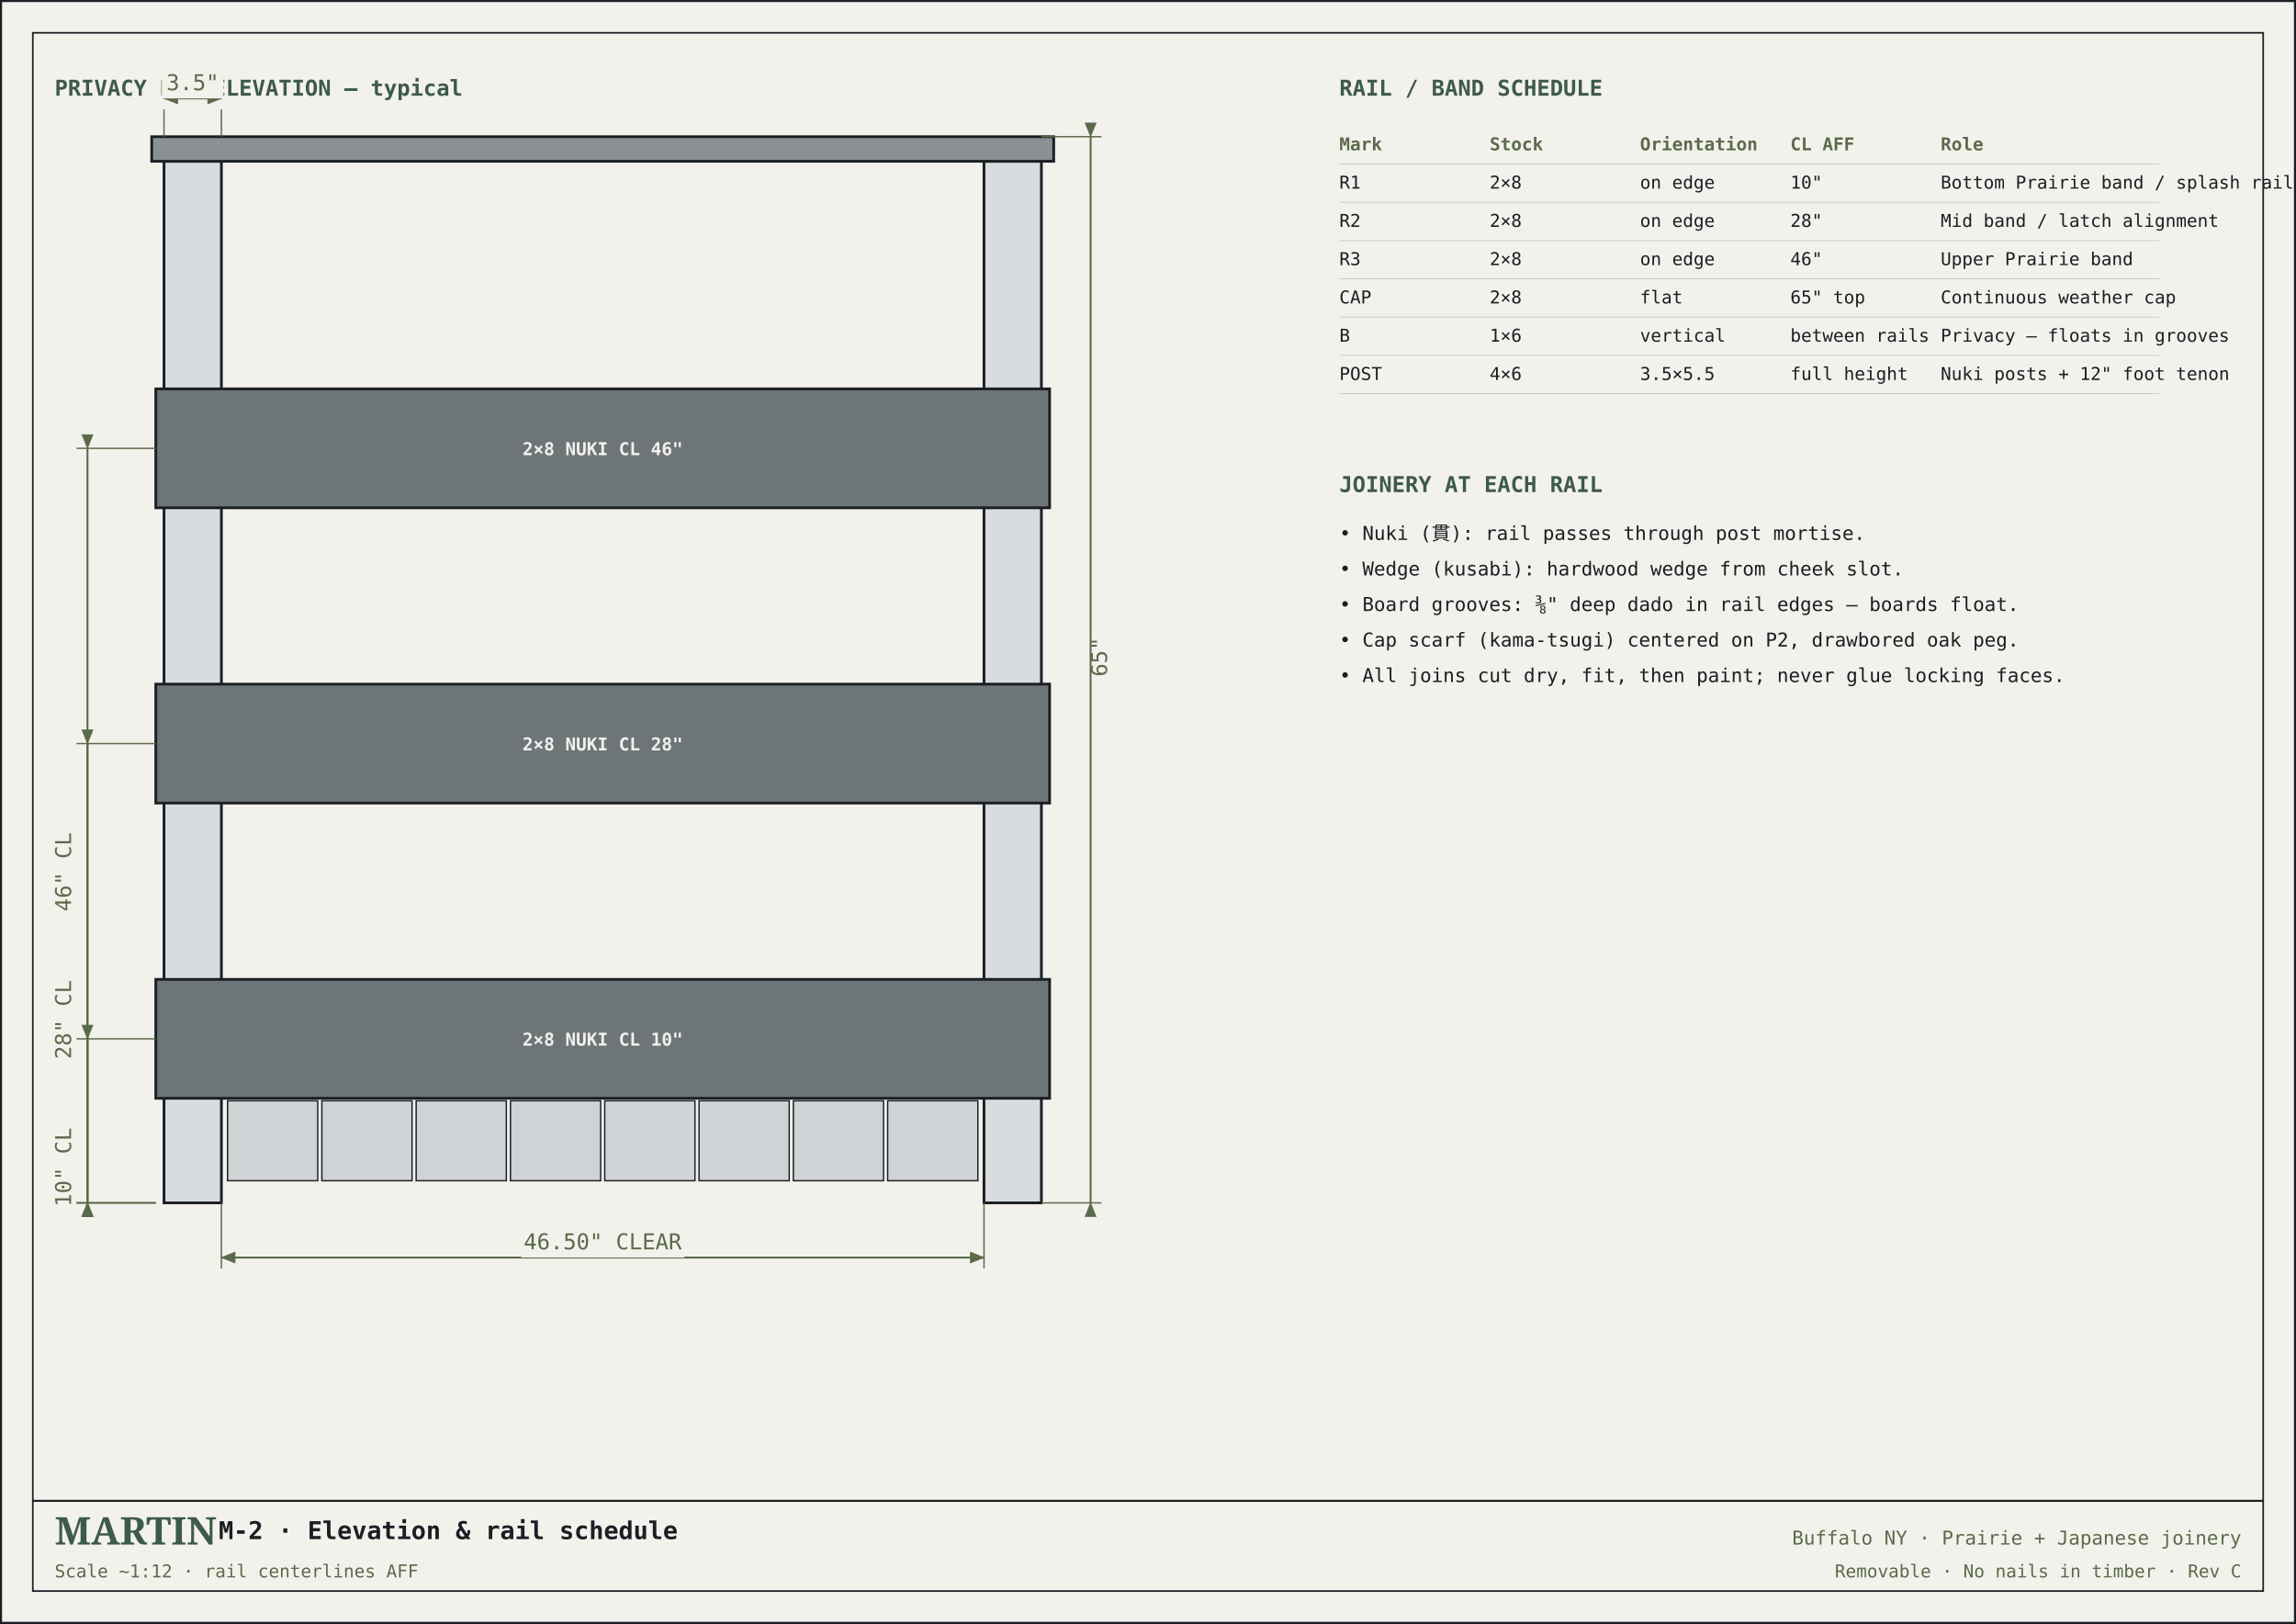
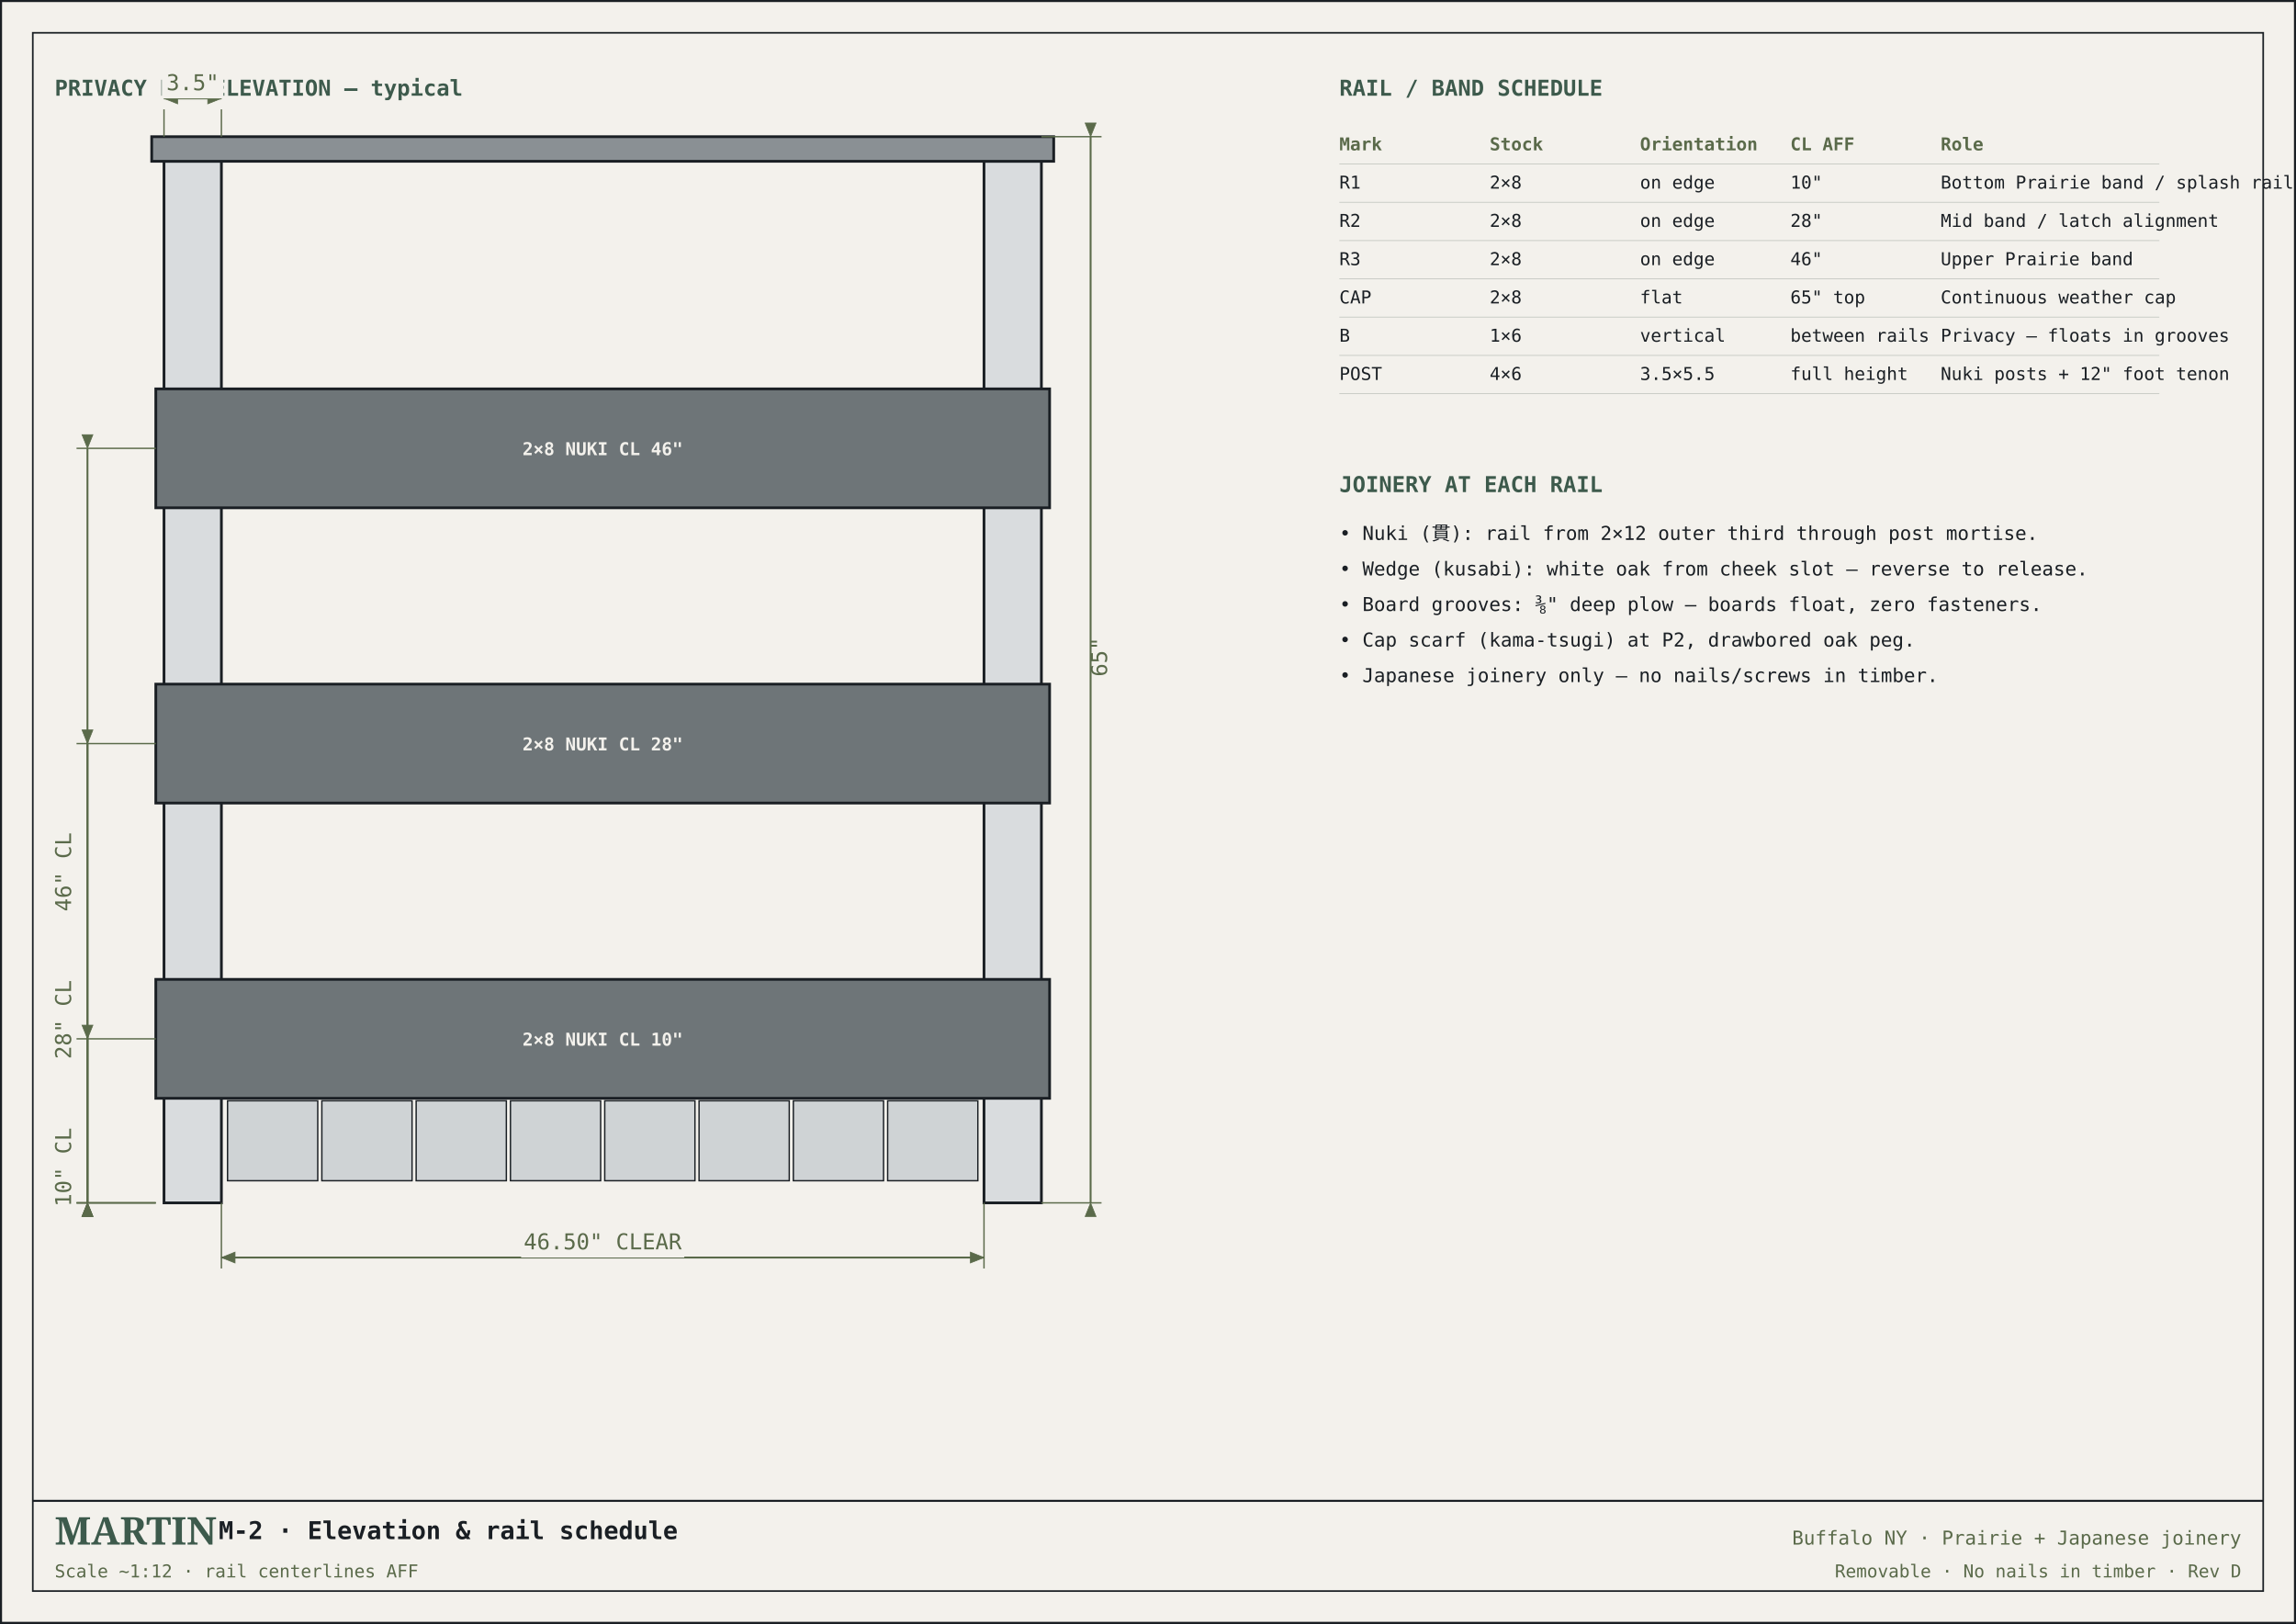
<svg xmlns="http://www.w3.org/2000/svg" width="1680" height="1188" viewBox="0 0 1680 1188">
  <rect x="0.0" y="0.0" width="1680.0" height="1188.0" fill="#f3f1ec" stroke="#1a1f24" stroke-width="3" />
  <rect x="24.0" y="24.0" width="1632.0" height="1140.0" fill="none" stroke="#1a1f24" stroke-width="1.2" />
  <line x1="24.0" y1="1098.0" x2="1656.0" y2="1098.0" stroke="#1a1f24" stroke-width="1.5" />
  <text x="40.0" y="1130.0" font-family="Georgia, serif" font-size="28" fill="#3d5a4c" text-anchor="start" font-weight="600">MARTIN</text>
  <text x="160.0" y="1126.0" font-family="IBM Plex Mono, Menlo, monospace" font-size="18" fill="#1a1f24" text-anchor="start" font-weight="600">M-2  ·  Elevation &amp; rail schedule</text>
  <text x="40.0" y="1154.0" font-family="IBM Plex Mono, Menlo, monospace" font-size="13" fill="#5a6a4a" text-anchor="start">Scale ~1:12 · rail centerlines AFF</text>
  <text x="1640.0" y="1130.0" font-family="IBM Plex Mono, Menlo, monospace" font-size="14" fill="#5a6a4a" text-anchor="end">Buffalo NY · Prairie + Japanese joinery</text>
-   <text x="1640.0" y="1154.0" font-family="IBM Plex Mono, Menlo, monospace" font-size="13" fill="#5a6a4a" text-anchor="end">Removable · No nails in timber · Rev C</text>
+   <text x="1640.0" y="1154.0" font-family="IBM Plex Mono, Menlo, monospace" font-size="13" fill="#5a6a4a" text-anchor="end">Removable · No nails in timber · Rev D</text>
  <text x="40.0" y="70.0" font-family="IBM Plex Mono, Menlo, monospace" font-size="16" fill="#3d5a4c" text-anchor="start" font-weight="600">PRIVACY BAY ELEVATION — typical</text>
  <rect x="120.0" y="118.0" width="42.0" height="762.0" fill="#d9dcde" stroke="#1a1f24" stroke-width="2" />
  <rect x="720.0" y="118.0" width="42.0" height="762.0" fill="#d9dcde" stroke="#1a1f24" stroke-width="2" />
  <rect x="114.0" y="716.5" width="654.0" height="87.0" fill="#6e7578" stroke="#1a1f24" stroke-width="2" />
  <text x="441.0" y="765.0" font-family="IBM Plex Mono, Menlo, monospace" font-size="13" fill="#f3f1ec" text-anchor="middle" font-weight="600">2×8 NUKI  CL 10"</text>
  <rect x="114.0" y="500.5" width="654.0" height="87.0" fill="#6e7578" stroke="#1a1f24" stroke-width="2" />
  <text x="441.0" y="549.0" font-family="IBM Plex Mono, Menlo, monospace" font-size="13" fill="#f3f1ec" text-anchor="middle" font-weight="600">2×8 NUKI  CL 28"</text>
  <rect x="114.0" y="284.5" width="654.0" height="87.0" fill="#6e7578" stroke="#1a1f24" stroke-width="2" />
  <text x="441.0" y="333.0" font-family="IBM Plex Mono, Menlo, monospace" font-size="13" fill="#f3f1ec" text-anchor="middle" font-weight="600">2×8 NUKI  CL 46"</text>
  <rect x="111.0" y="100.0" width="660.0" height="18.0" fill="#8a9094" stroke="#1a1f24" stroke-width="2" />
  <rect x="166.5" y="805.3" width="66.0" height="58.5" fill="#cfd3d5" stroke="#1a1f24" stroke-width="1" />
  <rect x="235.5" y="805.3" width="66.0" height="58.5" fill="#cfd3d5" stroke="#1a1f24" stroke-width="1" />
  <rect x="304.5" y="805.3" width="66.0" height="58.5" fill="#cfd3d5" stroke="#1a1f24" stroke-width="1" />
  <rect x="373.5" y="805.3" width="66.0" height="58.5" fill="#cfd3d5" stroke="#1a1f24" stroke-width="1" />
  <rect x="442.5" y="805.3" width="66.0" height="58.5" fill="#cfd3d5" stroke="#1a1f24" stroke-width="1" />
  <rect x="511.5" y="805.3" width="66.0" height="58.5" fill="#cfd3d5" stroke="#1a1f24" stroke-width="1" />
  <rect x="580.5" y="805.3" width="66.0" height="58.5" fill="#cfd3d5" stroke="#1a1f24" stroke-width="1" />
  <rect x="649.5" y="805.3" width="66.0" height="58.5" fill="#cfd3d5" stroke="#1a1f24" stroke-width="1" />
  <line x1="762.0" y1="880.0" x2="806.0" y2="880.0" stroke="#5a6a4a" stroke-width="1" />
  <line x1="762.0" y1="100.0" x2="806.0" y2="100.0" stroke="#5a6a4a" stroke-width="1" />
  <line x1="798.0" y1="880.0" x2="798.0" y2="100.0" stroke="#5a6a4a" stroke-width="1.4" />
  <polygon points="798.0,880.0 794.0,890.0 802.0,890.0" fill="#5a6a4a" stroke="#5a6a4a" stroke-width="0.5" />
  <polygon points="798.0,100.0 794.0,90.0 802.0,90.0" fill="#5a6a4a" stroke="#5a6a4a" stroke-width="0.5" />
  <text x="810.0" y="495.0" font-family="IBM Plex Mono, Menlo, monospace" font-size="16" fill="#5a6a4a" text-anchor="start" transform="rotate(-90 810.0 495.0)">65"</text>
  <line x1="114.0" y1="880.0" x2="56.0" y2="880.0" stroke="#5a6a4a" stroke-width="1" />
  <line x1="114.0" y1="760.0" x2="56.0" y2="760.0" stroke="#5a6a4a" stroke-width="1" />
  <line x1="64.0" y1="880.0" x2="64.0" y2="760.0" stroke="#5a6a4a" stroke-width="1.4" />
  <polygon points="64.0,880.0 60.0,890.0 68.0,890.0" fill="#5a6a4a" stroke="#5a6a4a" stroke-width="0.5" />
  <polygon points="64.0,760.0 60.0,750.0 68.0,750.0" fill="#5a6a4a" stroke="#5a6a4a" stroke-width="0.5" />
  <text x="52.0" y="825.0" font-family="IBM Plex Mono, Menlo, monospace" font-size="16" fill="#5a6a4a" text-anchor="end" transform="rotate(-90 52.0 825.0)">10" CL</text>
  <line x1="114.0" y1="880.0" x2="56.0" y2="880.0" stroke="#5a6a4a" stroke-width="1" />
  <line x1="114.0" y1="544.0" x2="56.0" y2="544.0" stroke="#5a6a4a" stroke-width="1" />
  <line x1="64.0" y1="880.0" x2="64.0" y2="544.0" stroke="#5a6a4a" stroke-width="1.4" />
  <polygon points="64.0,880.0 60.0,890.0 68.0,890.0" fill="#5a6a4a" stroke="#5a6a4a" stroke-width="0.5" />
  <polygon points="64.0,544.0 60.0,534.0 68.0,534.0" fill="#5a6a4a" stroke="#5a6a4a" stroke-width="0.5" />
  <text x="52.0" y="717.0" font-family="IBM Plex Mono, Menlo, monospace" font-size="16" fill="#5a6a4a" text-anchor="end" transform="rotate(-90 52.0 717.0)">28" CL</text>
  <line x1="114.0" y1="880.0" x2="56.0" y2="880.0" stroke="#5a6a4a" stroke-width="1" />
  <line x1="114.0" y1="328.0" x2="56.0" y2="328.0" stroke="#5a6a4a" stroke-width="1" />
  <line x1="64.0" y1="880.0" x2="64.0" y2="328.0" stroke="#5a6a4a" stroke-width="1.4" />
  <polygon points="64.0,880.0 60.0,890.0 68.0,890.0" fill="#5a6a4a" stroke="#5a6a4a" stroke-width="0.5" />
  <polygon points="64.0,328.0 60.0,318.0 68.0,318.0" fill="#5a6a4a" stroke="#5a6a4a" stroke-width="0.5" />
  <text x="52.0" y="609.0" font-family="IBM Plex Mono, Menlo, monospace" font-size="16" fill="#5a6a4a" text-anchor="end" transform="rotate(-90 52.0 609.0)">46" CL</text>
  <line x1="162.0" y1="880.0" x2="162.0" y2="928.0" stroke="#5a6a4a" stroke-width="1" />
  <line x1="720.0" y1="880.0" x2="720.0" y2="928.0" stroke="#5a6a4a" stroke-width="1" />
  <line x1="162.0" y1="920.0" x2="720.0" y2="920.0" stroke="#5a6a4a" stroke-width="1.4" />
  <polygon points="162.0,920.0 172.0,916.0 172.0,924.0" fill="#5a6a4a" stroke="#5a6a4a" stroke-width="0.5" />
  <polygon points="720.0,920.0 710.0,916.0 710.0,924.0" fill="#5a6a4a" stroke="#5a6a4a" stroke-width="0.5" />
  <rect x="381.3" y="898.0" width="119.4" height="22.0" fill="#f3f1ec" />
  <text x="441.0" y="914.0" font-family="IBM Plex Mono, Menlo, monospace" font-size="16" fill="#5a6a4a" text-anchor="middle">46.50" CLEAR</text>
  <line x1="120.0" y1="100.0" x2="120.0" y2="80.0" stroke="#5a6a4a" stroke-width="1" />
  <line x1="162.0" y1="100.0" x2="162.0" y2="80.0" stroke="#5a6a4a" stroke-width="1" />
  <line x1="120.0" y1="72.0" x2="162.0" y2="72.0" stroke="#5a6a4a" stroke-width="1.4" />
  <polygon points="120.0,72.0 130.0,68.0 130.0,76.0" fill="#5a6a4a" stroke="#5a6a4a" stroke-width="0.5" />
  <polygon points="162.0,72.0 152.0,68.0 152.0,76.0" fill="#5a6a4a" stroke="#5a6a4a" stroke-width="0.5" />
  <rect x="118.4" y="50.0" width="45.1" height="22.0" fill="#f3f1ec" />
  <text x="141.0" y="66.0" font-family="IBM Plex Mono, Menlo, monospace" font-size="16" fill="#5a6a4a" text-anchor="middle">3.5"</text>
  <text x="980.0" y="70.0" font-family="IBM Plex Mono, Menlo, monospace" font-size="16" fill="#3d5a4c" text-anchor="start" font-weight="600">RAIL / BAND SCHEDULE</text>
  <text x="980.0" y="110.0" font-family="IBM Plex Mono, Menlo, monospace" font-size="13" fill="#5a6a4a" text-anchor="start" font-weight="600">Mark</text>
  <text x="1090.0" y="110.0" font-family="IBM Plex Mono, Menlo, monospace" font-size="13" fill="#5a6a4a" text-anchor="start" font-weight="600">Stock</text>
  <text x="1200.0" y="110.0" font-family="IBM Plex Mono, Menlo, monospace" font-size="13" fill="#5a6a4a" text-anchor="start" font-weight="600">Orientation</text>
  <text x="1310.0" y="110.0" font-family="IBM Plex Mono, Menlo, monospace" font-size="13" fill="#5a6a4a" text-anchor="start" font-weight="600">CL AFF</text>
  <text x="1420.0" y="110.0" font-family="IBM Plex Mono, Menlo, monospace" font-size="13" fill="#5a6a4a" text-anchor="start" font-weight="600">Role</text>
  <line x1="980.0" y1="120.0" x2="1580.0" y2="120.0" stroke="#c5c8c2" stroke-width="0.6" />
  <text x="980.0" y="138.0" font-family="IBM Plex Mono, Menlo, monospace" font-size="13" fill="#1a1f24" text-anchor="start">R1</text>
  <text x="1090.0" y="138.0" font-family="IBM Plex Mono, Menlo, monospace" font-size="13" fill="#1a1f24" text-anchor="start">2×8</text>
  <text x="1200.0" y="138.0" font-family="IBM Plex Mono, Menlo, monospace" font-size="13" fill="#1a1f24" text-anchor="start">on edge</text>
  <text x="1310.0" y="138.0" font-family="IBM Plex Mono, Menlo, monospace" font-size="13" fill="#1a1f24" text-anchor="start">10"</text>
  <text x="1420.0" y="138.0" font-family="IBM Plex Mono, Menlo, monospace" font-size="13" fill="#1a1f24" text-anchor="start">Bottom Prairie band / splash rail</text>
  <line x1="980.0" y1="148.0" x2="1580.0" y2="148.0" stroke="#c5c8c2" stroke-width="0.6" />
  <text x="980.0" y="166.0" font-family="IBM Plex Mono, Menlo, monospace" font-size="13" fill="#1a1f24" text-anchor="start">R2</text>
  <text x="1090.0" y="166.0" font-family="IBM Plex Mono, Menlo, monospace" font-size="13" fill="#1a1f24" text-anchor="start">2×8</text>
  <text x="1200.0" y="166.0" font-family="IBM Plex Mono, Menlo, monospace" font-size="13" fill="#1a1f24" text-anchor="start">on edge</text>
  <text x="1310.0" y="166.0" font-family="IBM Plex Mono, Menlo, monospace" font-size="13" fill="#1a1f24" text-anchor="start">28"</text>
  <text x="1420.0" y="166.0" font-family="IBM Plex Mono, Menlo, monospace" font-size="13" fill="#1a1f24" text-anchor="start">Mid band / latch alignment</text>
  <line x1="980.0" y1="176.0" x2="1580.0" y2="176.0" stroke="#c5c8c2" stroke-width="0.6" />
  <text x="980.0" y="194.0" font-family="IBM Plex Mono, Menlo, monospace" font-size="13" fill="#1a1f24" text-anchor="start">R3</text>
  <text x="1090.0" y="194.0" font-family="IBM Plex Mono, Menlo, monospace" font-size="13" fill="#1a1f24" text-anchor="start">2×8</text>
  <text x="1200.0" y="194.0" font-family="IBM Plex Mono, Menlo, monospace" font-size="13" fill="#1a1f24" text-anchor="start">on edge</text>
  <text x="1310.0" y="194.0" font-family="IBM Plex Mono, Menlo, monospace" font-size="13" fill="#1a1f24" text-anchor="start">46"</text>
  <text x="1420.0" y="194.0" font-family="IBM Plex Mono, Menlo, monospace" font-size="13" fill="#1a1f24" text-anchor="start">Upper Prairie band</text>
  <line x1="980.0" y1="204.0" x2="1580.0" y2="204.0" stroke="#c5c8c2" stroke-width="0.6" />
  <text x="980.0" y="222.0" font-family="IBM Plex Mono, Menlo, monospace" font-size="13" fill="#1a1f24" text-anchor="start">CAP</text>
  <text x="1090.0" y="222.0" font-family="IBM Plex Mono, Menlo, monospace" font-size="13" fill="#1a1f24" text-anchor="start">2×8</text>
  <text x="1200.0" y="222.0" font-family="IBM Plex Mono, Menlo, monospace" font-size="13" fill="#1a1f24" text-anchor="start">flat</text>
  <text x="1310.0" y="222.0" font-family="IBM Plex Mono, Menlo, monospace" font-size="13" fill="#1a1f24" text-anchor="start">65" top</text>
  <text x="1420.0" y="222.0" font-family="IBM Plex Mono, Menlo, monospace" font-size="13" fill="#1a1f24" text-anchor="start">Continuous weather cap</text>
  <line x1="980.0" y1="232.0" x2="1580.0" y2="232.0" stroke="#c5c8c2" stroke-width="0.6" />
  <text x="980.0" y="250.0" font-family="IBM Plex Mono, Menlo, monospace" font-size="13" fill="#1a1f24" text-anchor="start">B</text>
  <text x="1090.0" y="250.0" font-family="IBM Plex Mono, Menlo, monospace" font-size="13" fill="#1a1f24" text-anchor="start">1×6</text>
  <text x="1200.0" y="250.0" font-family="IBM Plex Mono, Menlo, monospace" font-size="13" fill="#1a1f24" text-anchor="start">vertical</text>
  <text x="1310.0" y="250.0" font-family="IBM Plex Mono, Menlo, monospace" font-size="13" fill="#1a1f24" text-anchor="start">between rails</text>
  <text x="1420.0" y="250.0" font-family="IBM Plex Mono, Menlo, monospace" font-size="13" fill="#1a1f24" text-anchor="start">Privacy — floats in grooves</text>
  <line x1="980.0" y1="260.0" x2="1580.0" y2="260.0" stroke="#c5c8c2" stroke-width="0.6" />
  <text x="980.0" y="278.0" font-family="IBM Plex Mono, Menlo, monospace" font-size="13" fill="#1a1f24" text-anchor="start">POST</text>
  <text x="1090.0" y="278.0" font-family="IBM Plex Mono, Menlo, monospace" font-size="13" fill="#1a1f24" text-anchor="start">4×6</text>
  <text x="1200.0" y="278.0" font-family="IBM Plex Mono, Menlo, monospace" font-size="13" fill="#1a1f24" text-anchor="start">3.5×5.5</text>
  <text x="1310.0" y="278.0" font-family="IBM Plex Mono, Menlo, monospace" font-size="13" fill="#1a1f24" text-anchor="start">full height</text>
  <text x="1420.0" y="278.0" font-family="IBM Plex Mono, Menlo, monospace" font-size="13" fill="#1a1f24" text-anchor="start">Nuki posts + 12" foot tenon</text>
  <line x1="980.0" y1="288.0" x2="1580.0" y2="288.0" stroke="#c5c8c2" stroke-width="0.6" />
  <text x="980.0" y="360.0" font-family="IBM Plex Mono, Menlo, monospace" font-size="16" fill="#3d5a4c" text-anchor="start" font-weight="600">JOINERY AT EACH RAIL</text>
-   <text x="980.0" y="395.0" font-family="IBM Plex Mono, Menlo, monospace" font-size="14" fill="#1a1f24" text-anchor="start">•  Nuki (貫): rail passes through post mortise.</text>
-   <text x="980.0" y="421.0" font-family="IBM Plex Mono, Menlo, monospace" font-size="14" fill="#1a1f24" text-anchor="start">•  Wedge (kusabi): hardwood wedge from cheek slot.</text>
-   <text x="980.0" y="447.0" font-family="IBM Plex Mono, Menlo, monospace" font-size="14" fill="#1a1f24" text-anchor="start">•  Board grooves: ⅜" deep dado in rail edges — boards float.</text>
-   <text x="980.0" y="473.0" font-family="IBM Plex Mono, Menlo, monospace" font-size="14" fill="#1a1f24" text-anchor="start">•  Cap scarf (kama-tsugi) centered on P2, drawbored oak peg.</text>
-   <text x="980.0" y="499.0" font-family="IBM Plex Mono, Menlo, monospace" font-size="14" fill="#1a1f24" text-anchor="start">•  All joins cut dry, fit, then paint; never glue locking faces.</text>
+   <text x="980.0" y="395.0" font-family="IBM Plex Mono, Menlo, monospace" font-size="14" fill="#1a1f24" text-anchor="start">•  Nuki (貫): rail from 2×12 outer third through post mortise.</text>
+   <text x="980.0" y="421.0" font-family="IBM Plex Mono, Menlo, monospace" font-size="14" fill="#1a1f24" text-anchor="start">•  Wedge (kusabi): white oak from cheek slot — reverse to release.</text>
+   <text x="980.0" y="447.0" font-family="IBM Plex Mono, Menlo, monospace" font-size="14" fill="#1a1f24" text-anchor="start">•  Board grooves: ⅜" deep plow — boards float, zero fasteners.</text>
+   <text x="980.0" y="473.0" font-family="IBM Plex Mono, Menlo, monospace" font-size="14" fill="#1a1f24" text-anchor="start">•  Cap scarf (kama-tsugi) at P2, drawbored oak peg.</text>
+   <text x="980.0" y="499.0" font-family="IBM Plex Mono, Menlo, monospace" font-size="14" fill="#1a1f24" text-anchor="start">•  Japanese joinery only — no nails/screws in timber.</text>
</svg>
